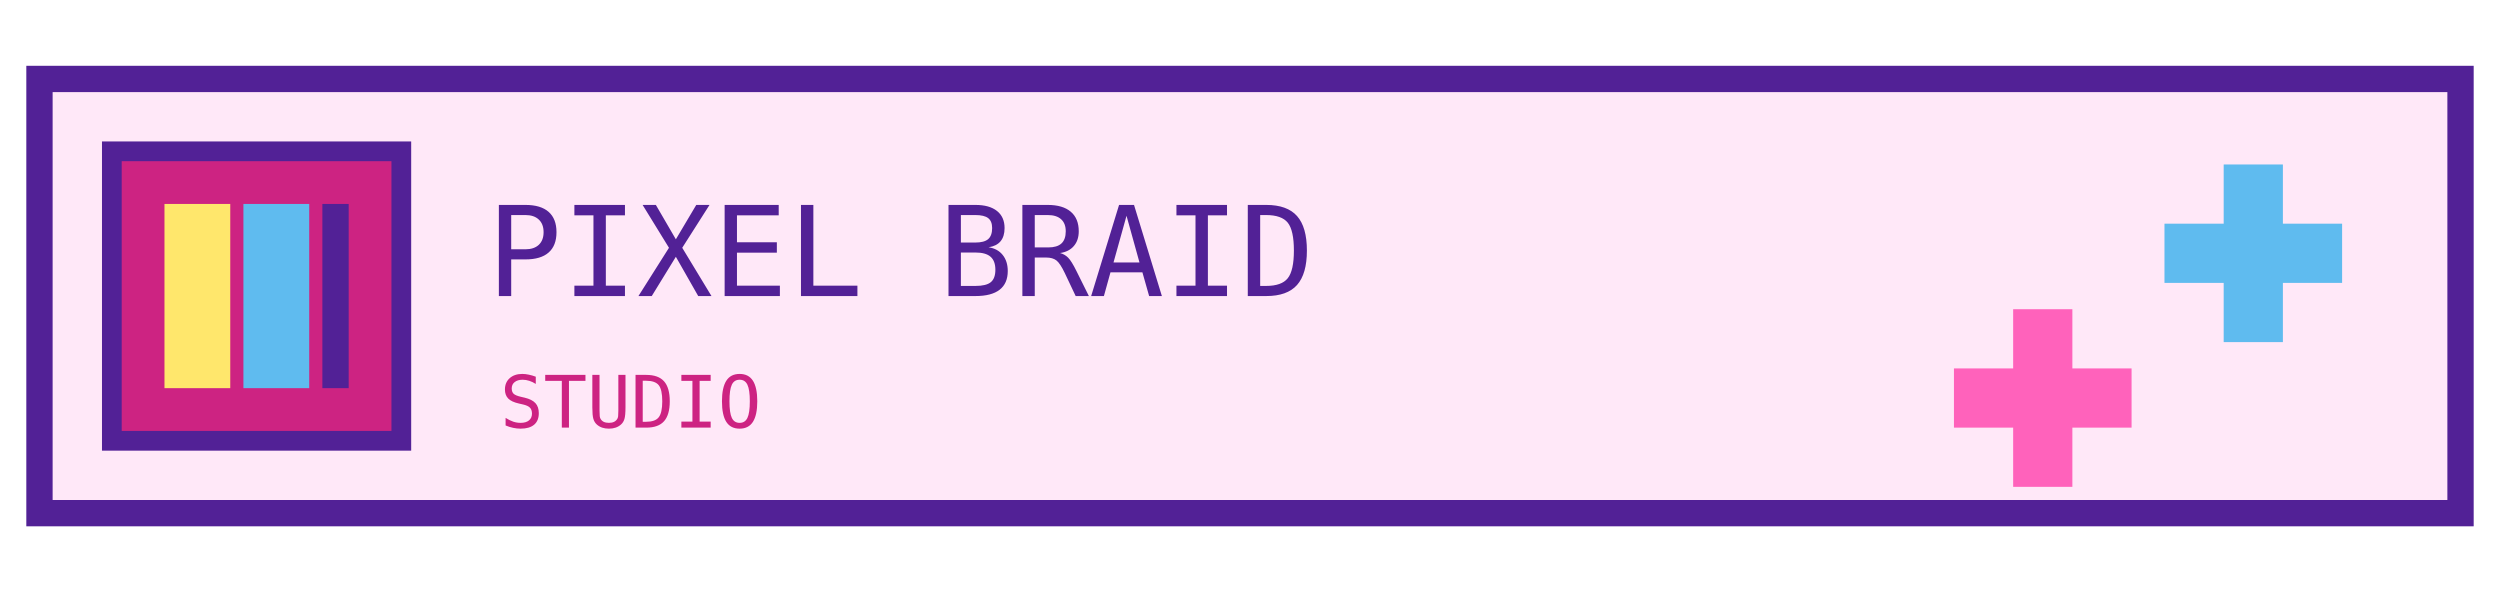
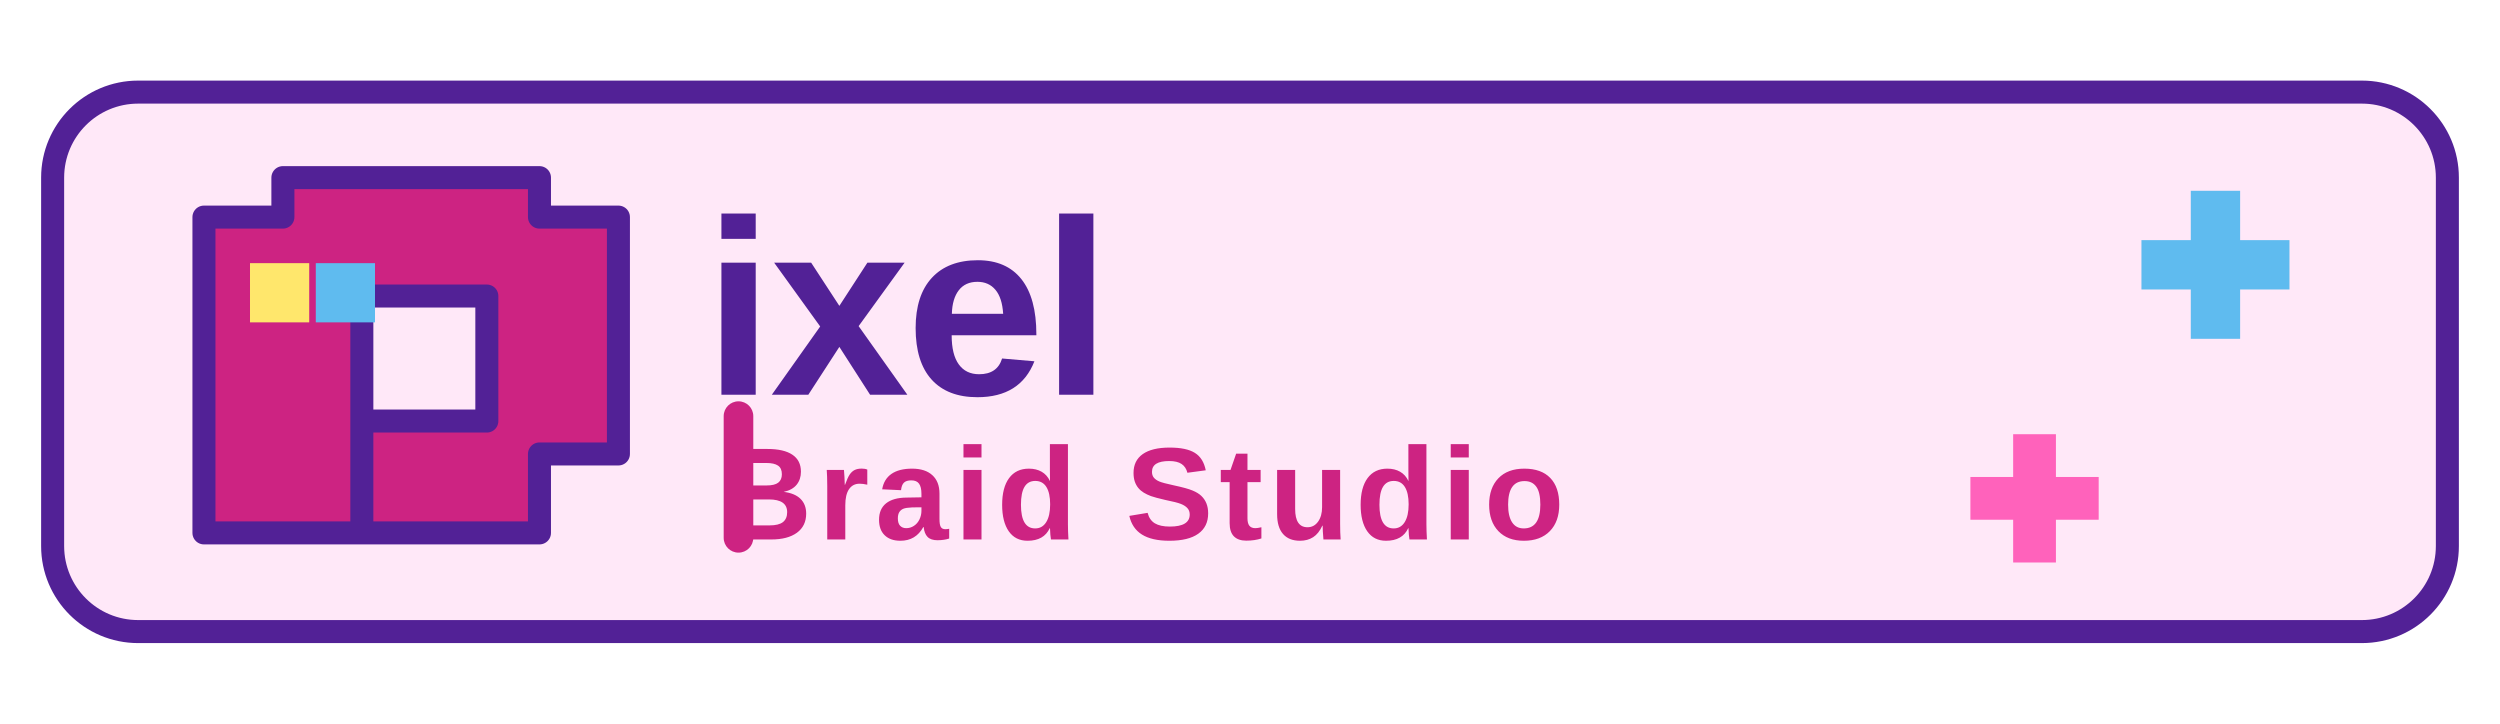
- <svg xmlns="http://www.w3.org/2000/svg" viewBox="0 0 760 180" role="img" aria-labelledby="title">
-   <rect x="12" y="24" width="736" height="132" rx="0" fill="#FFE8F8" stroke="#522196" stroke-width="8" />
-   <rect x="34" y="46" width="88" height="88" fill="#CD2382" stroke="#522196" stroke-width="6" />
-   <rect x="50" y="62" width="20" height="56" fill="#FFE76C" />
-   <rect x="74" y="62" width="20" height="56" fill="#5FBBEF" />
-   <rect x="98" y="62" width="8" height="56" fill="#522196" />
-   <text x="148" y="90" fill="#522196" font-family="'Press Start 2P', monospace" font-size="38">PIXEL BRAID</text>
-   <text x="152" y="130" fill="#CD2382" font-family="'Press Start 2P', monospace" font-size="22">STUDIO</text>
-   <path d="M676 50h18v18h18v18h-18v18h-18V86h-18V68h18z" fill="#5FBBEF" />
-   <path d="M612 94h18v18h18v18h-18v18h-18v-18h-18v-18h18z" fill="#FF62BB" />
+ <svg xmlns="http://www.w3.org/2000/svg" viewBox="0 0 760 220" role="img" aria-labelledby="title">
+   <rect x="16" y="28" width="728" height="164" rx="26" fill="#FFE8F8" stroke="#522196" stroke-width="7" />
+   <path d="M62 66h24V54h78v12h24v72h-24v24H110v-34h38V90h-38v72H62z" fill="#CD2382" stroke="#522196" stroke-width="7" stroke-linejoin="round" />
+   <rect x="76" y="80" width="18" height="18" fill="#FFE76C" />
+   <rect x="96" y="80" width="18" height="18" fill="#5FBBEF" />
+   <rect x="220" y="122" width="9" height="46" rx="4.5" fill="#CD2382" />
+   <text x="214" y="120" fill="#522196" font-family="Poppins, Outfit, Montserrat, Arial, sans-serif" font-size="76" font-weight="800" letter-spacing="-1">ixel</text>
+   <text x="218" y="164" fill="#CD2382" font-family="Poppins, Outfit, Montserrat, Arial, sans-serif" font-size="40" font-weight="600" letter-spacing="1.8">Braid Studio</text>
+   <path d="M666 58h15v15h15v15h-15v15h-15V88h-15V73h15z" fill="#5FBBEF" />
+   <path d="M612 132h13v13h13v13h-13v13h-13v-13h-13v-13h13z" fill="#FF62BB" />
</svg>
